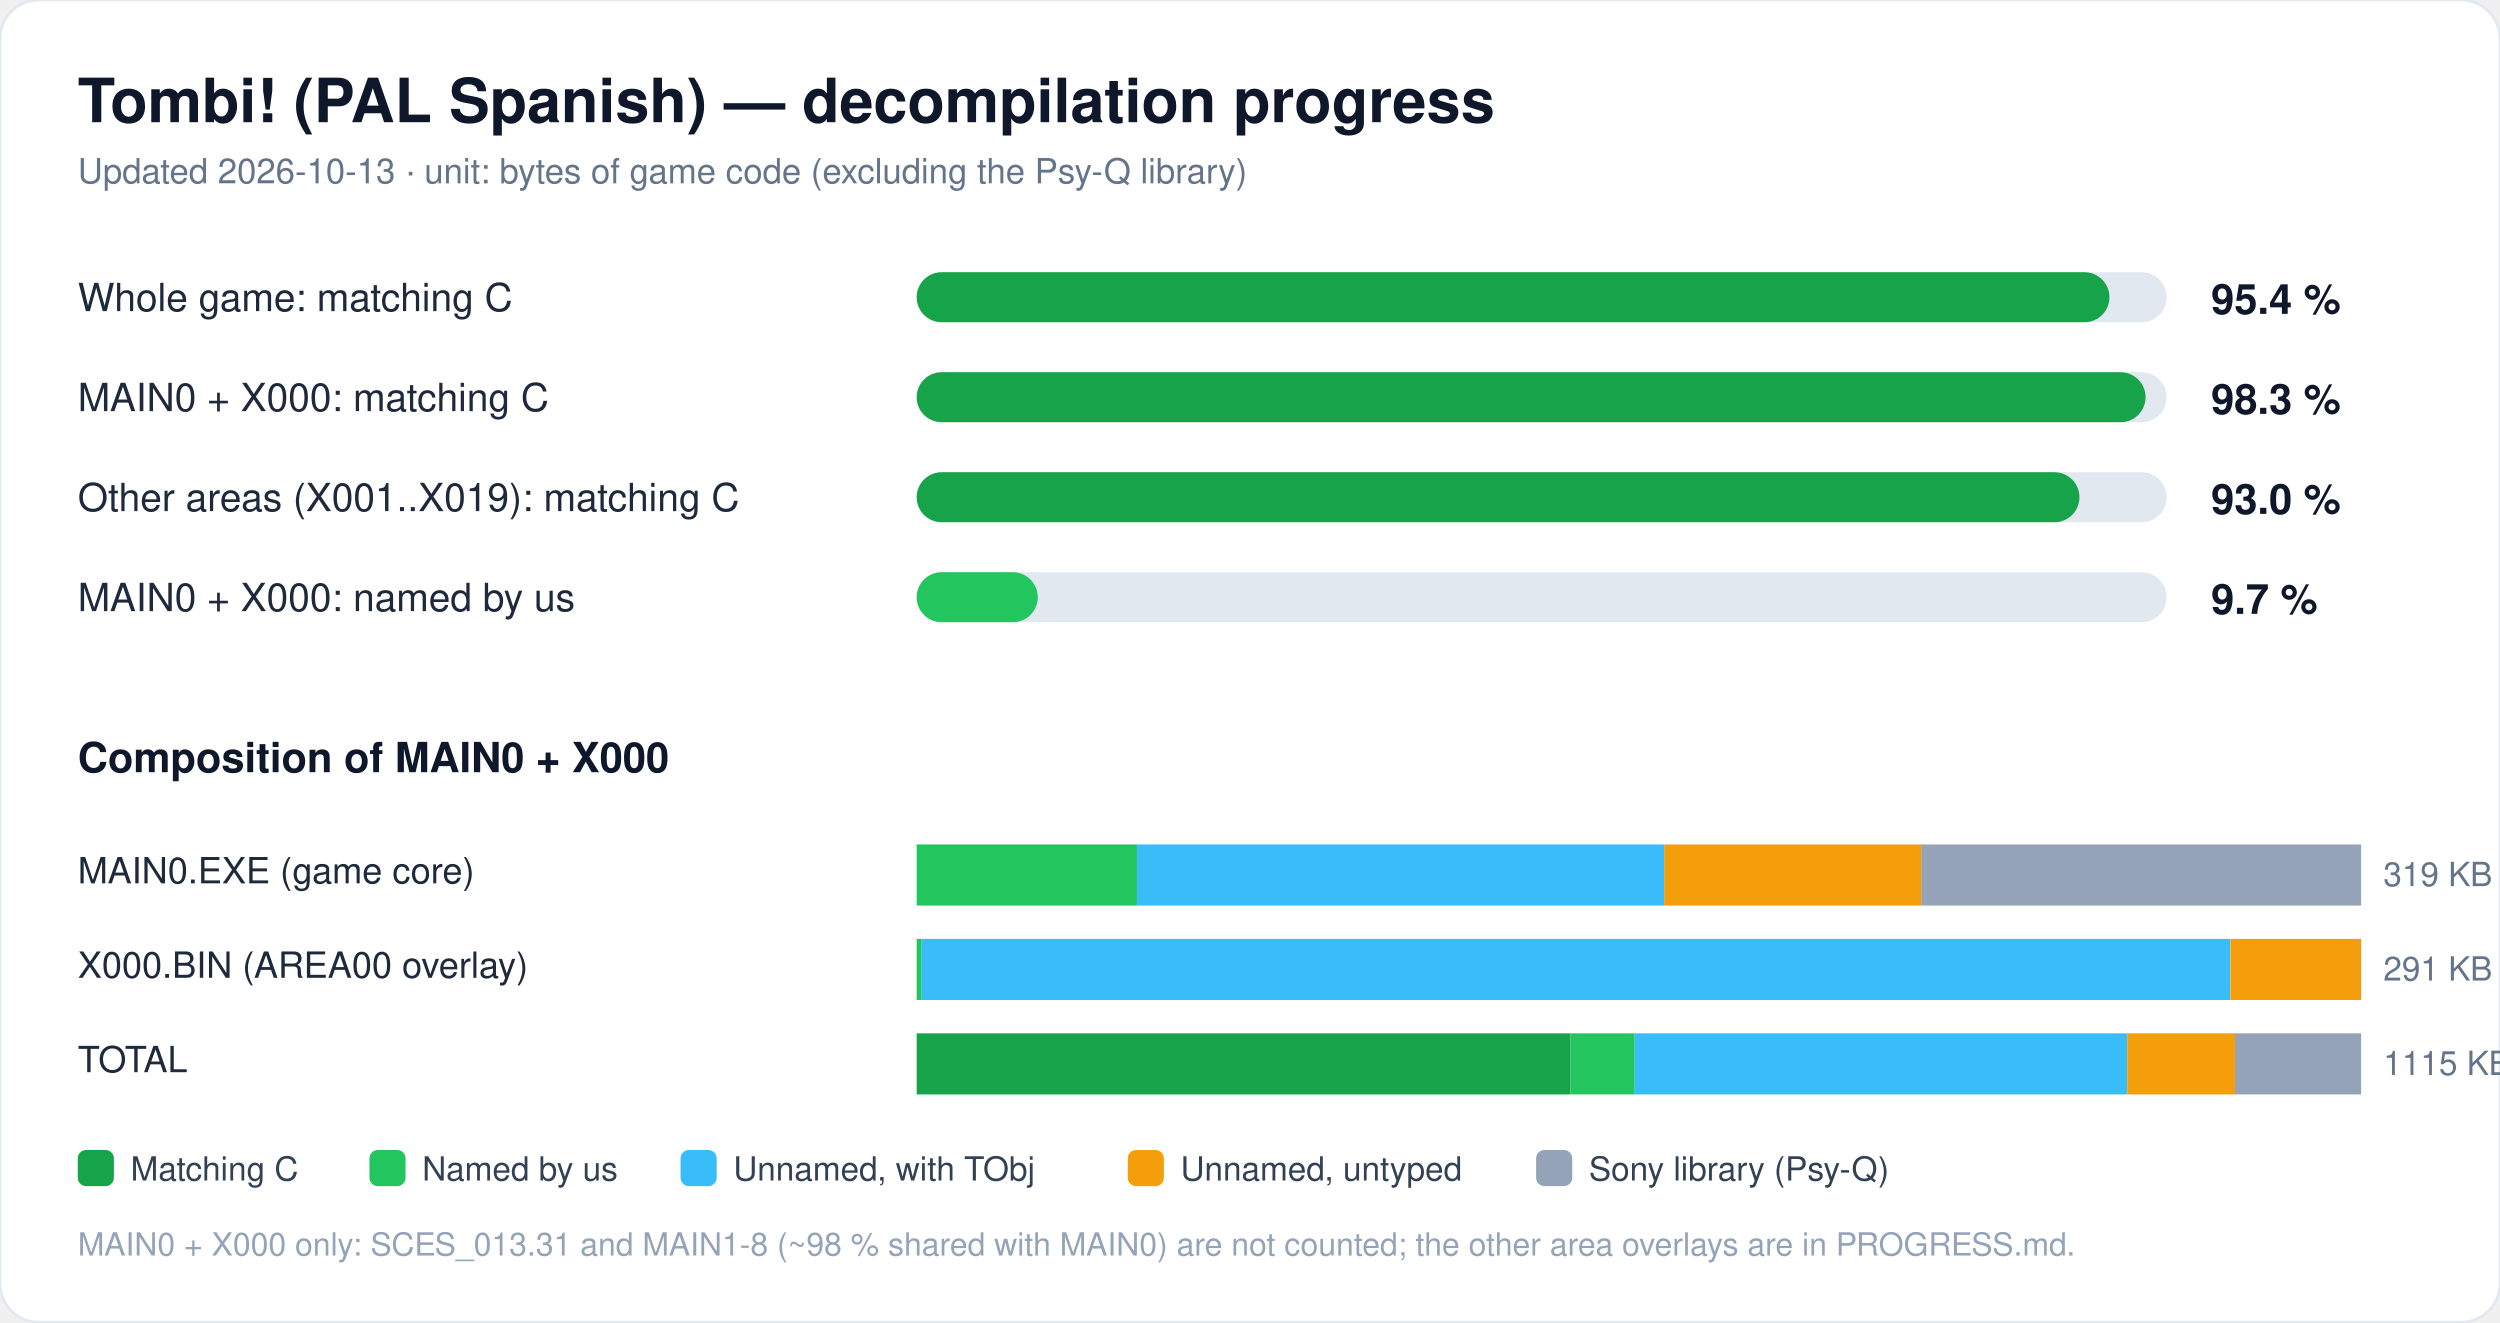
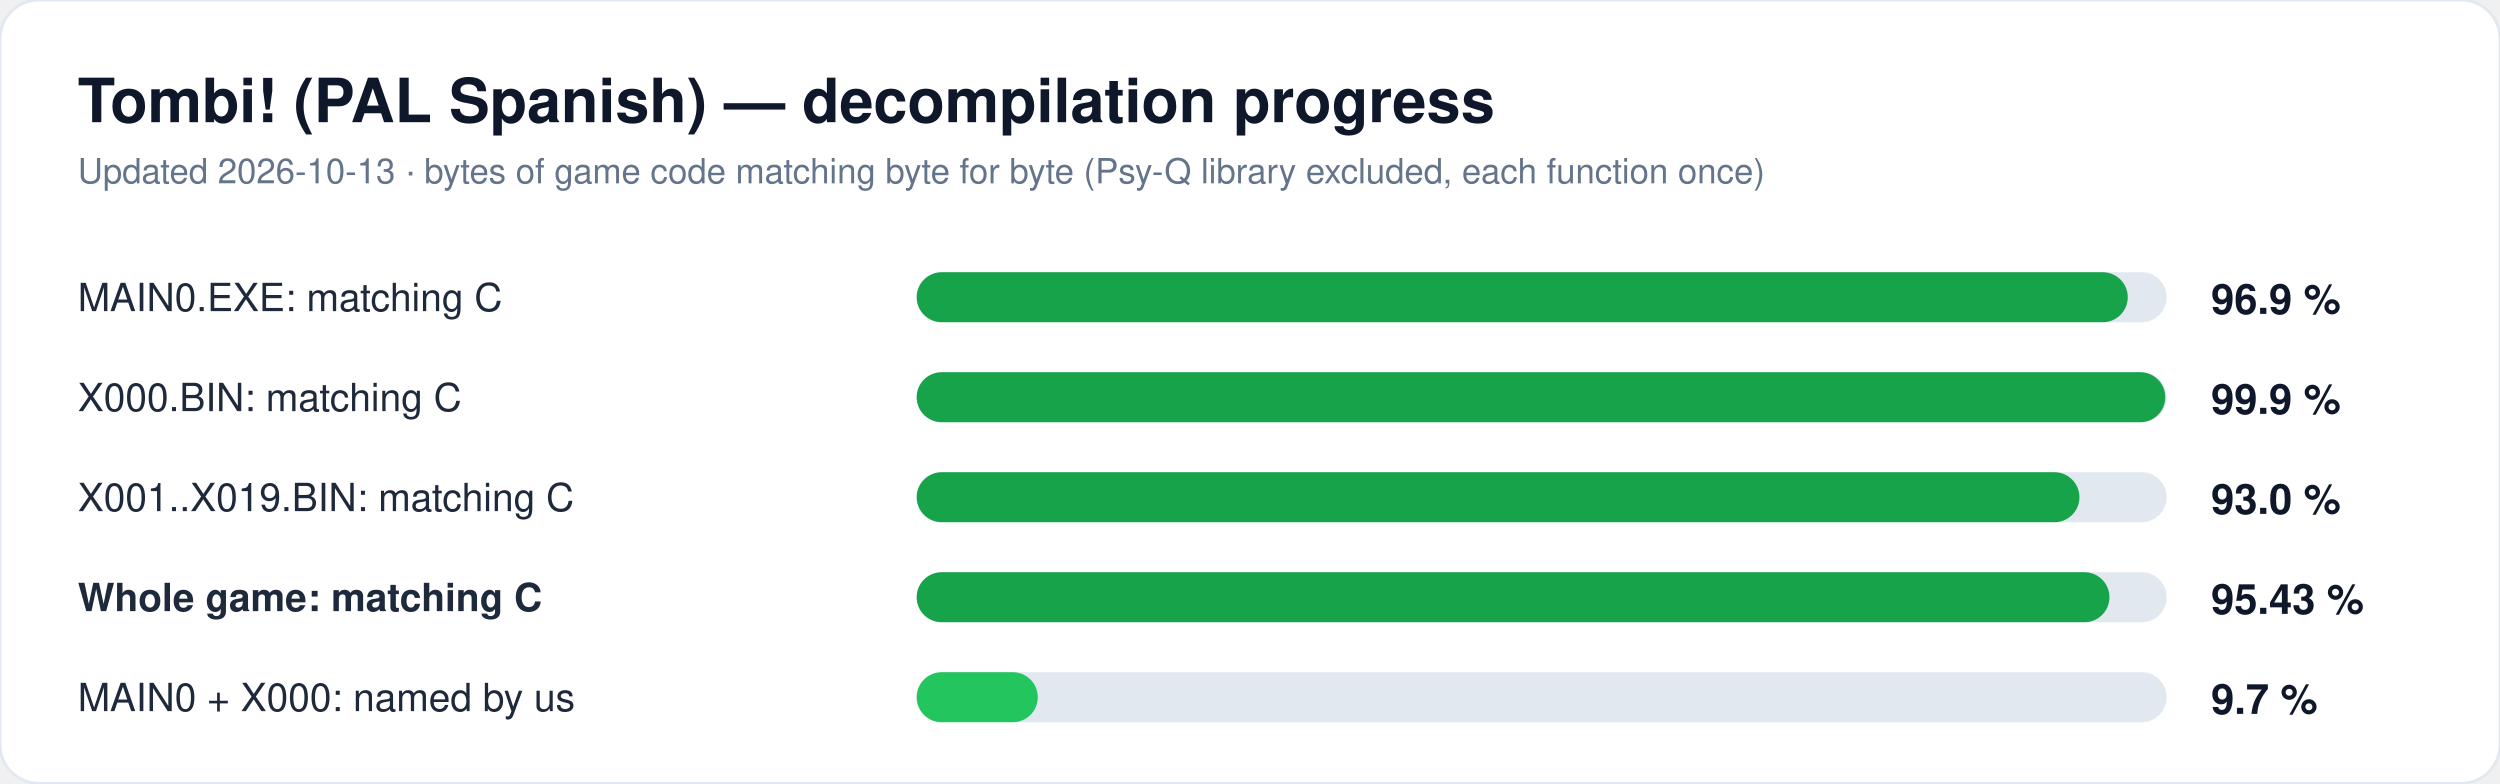
- <svg xmlns="http://www.w3.org/2000/svg" width="900" height="476" viewBox="0 0 900 476" role="img" aria-label="Decompilation progress">
-   <rect width="900" height="476" rx="14" fill="#ffffff" stroke="#e2e8f0" />
+ <svg xmlns="http://www.w3.org/2000/svg" width="900" height="282" viewBox="0 0 900 282" role="img" aria-label="Decompilation progress">
+   <rect width="900" height="282" rx="14" fill="#ffffff" stroke="#e2e8f0" />
  <text x="28" y="44" font-family="Segoe UI,Helvetica,Arial,sans-serif" font-size="22" font-weight="700" fill="#0f172a">Tombi! (PAL Spanish) — decompilation progress</text>
-   <text x="28" y="66" font-family="Segoe UI,Helvetica,Arial,sans-serif" font-size="12.5" fill="#64748b">Updated 2026-10-13 · unit: bytes of game code (excluding the Psy-Q library)</text>
-   <text x="28" y="112" font-family="Segoe UI,Helvetica,Arial,sans-serif" font-size="14" fill="#1e293b">Whole game: matching C</text>
+   <text x="28" y="66" font-family="Segoe UI,Helvetica,Arial,sans-serif" font-size="12.5" fill="#64748b">Updated 2026-10-13 · bytes of game code matching byte for byte (Psy-Q library excluded, each function once)</text>
+   <text x="28" y="112" font-family="Segoe UI,Helvetica,Arial,sans-serif" font-size="14" fill="#1e293b">MAIN0.EXE: matching C</text>
  <rect x="330" y="98" width="450" height="18" rx="9" fill="#e2e8f0" />
-   <rect x="330" y="98" width="429.4" height="18" rx="9" fill="#16a34a" />
-   <text x="796" y="113" font-family="Segoe UI,Helvetica,Arial,sans-serif" font-size="15" font-weight="700" fill="#0f172a">95.4 %</text>
-   <text x="28" y="148" font-family="Segoe UI,Helvetica,Arial,sans-serif" font-size="14" fill="#1e293b">MAIN0 + X000: matching C</text>
+   <rect x="330" y="98" width="436.0" height="18" rx="9" fill="#16a34a" />
+   <text x="796" y="113" font-family="Segoe UI,Helvetica,Arial,sans-serif" font-size="15" font-weight="700" fill="#0f172a">96.9 %</text>
+   <text x="28" y="148" font-family="Segoe UI,Helvetica,Arial,sans-serif" font-size="14" fill="#1e293b">X000.BIN: matching C</text>
  <rect x="330" y="134" width="450" height="18" rx="9" fill="#e2e8f0" />
-   <rect x="330" y="134" width="442.4" height="18" rx="9" fill="#16a34a" />
-   <text x="796" y="149" font-family="Segoe UI,Helvetica,Arial,sans-serif" font-size="15" font-weight="700" fill="#0f172a">98.3 %</text>
-   <text x="28" y="184" font-family="Segoe UI,Helvetica,Arial,sans-serif" font-size="14" fill="#1e293b">Other areas (X001..X019): matching C</text>
+   <rect x="330" y="134" width="449.5" height="18" rx="9" fill="#16a34a" />
+   <text x="796" y="149" font-family="Segoe UI,Helvetica,Arial,sans-serif" font-size="15" font-weight="700" fill="#0f172a">99.9 %</text>
+   <text x="28" y="184" font-family="Segoe UI,Helvetica,Arial,sans-serif" font-size="14" fill="#1e293b">X001..X019.BIN: matching C</text>
  <rect x="330" y="170" width="450" height="18" rx="9" fill="#e2e8f0" />
  <rect x="330" y="170" width="418.6" height="18" rx="9" fill="#16a34a" />
  <text x="796" y="185" font-family="Segoe UI,Helvetica,Arial,sans-serif" font-size="15" font-weight="700" fill="#0f172a">93.0 %</text>
-   <text x="28" y="220" font-family="Segoe UI,Helvetica,Arial,sans-serif" font-size="14" fill="#1e293b">MAIN0 + X000: named by us</text>
+   <text x="28" y="220" font-family="Segoe UI,Helvetica,Arial,sans-serif" font-size="14" font-weight="700" fill="#1e293b">Whole game: matching C</text>
  <rect x="330" y="206" width="450" height="18" rx="9" fill="#e2e8f0" />
-   <rect x="330" y="206" width="43.6" height="18" rx="9" fill="#22c55e" />
-   <text x="796" y="221" font-family="Segoe UI,Helvetica,Arial,sans-serif" font-size="15" font-weight="700" fill="#0f172a">9.7 %</text>
-   <text x="28" y="278" font-family="Segoe UI,Helvetica,Arial,sans-serif" font-size="15" font-weight="700" fill="#0f172a">Composition of MAIN0 + X000</text>
-   <text x="28" y="318" font-family="Segoe UI,Helvetica,Arial,sans-serif" font-size="13" fill="#1e293b">MAIN0.EXE (game core)</text>
-   <rect x="330.0" y="304" width="79.3" height="22" fill="#22c55e" />
-   <rect x="409.3" y="304" width="189.8" height="22" fill="#38bdf8" />
-   <rect x="599.1" y="304" width="92.7" height="22" fill="#f59e0b" />
-   <rect x="691.7" y="304" width="158.3" height="22" fill="#94a3b8" />
-   <text x="858" y="319" font-family="Segoe UI,Helvetica,Arial,sans-serif" font-size="12" fill="#64748b" text-anchor="start">319 KB</text>
-   <text x="28" y="352" font-family="Segoe UI,Helvetica,Arial,sans-serif" font-size="13" fill="#1e293b">X000.BIN (AREA00 overlay)</text>
-   <rect x="330.0" y="338" width="1.8" height="22" fill="#22c55e" />
-   <rect x="331.8" y="338" width="471.0" height="22" fill="#38bdf8" />
-   <rect x="802.9" y="338" width="47.1" height="22" fill="#f59e0b" />
-   <rect x="849.9" y="338" width="0.1" height="22" fill="#94a3b8" />
-   <text x="858" y="353" font-family="Segoe UI,Helvetica,Arial,sans-serif" font-size="12" fill="#64748b" text-anchor="start">291 KB</text>
-   <text x="28" y="386" font-family="Segoe UI,Helvetica,Arial,sans-serif" font-size="13" fill="#1e293b">TOTAL</text>
-   <rect x="330.0" y="372" width="235.3" height="22" fill="#16a34a" />
-   <rect x="565.3" y="372" width="23.2" height="22" fill="#22c55e" />
-   <rect x="588.5" y="372" width="177.3" height="22" fill="#38bdf8" />
-   <rect x="765.8" y="372" width="38.8" height="22" fill="#f59e0b" />
-   <rect x="804.6" y="372" width="45.4" height="22" fill="#94a3b8" />
-   <text x="858" y="387" font-family="Segoe UI,Helvetica,Arial,sans-serif" font-size="12" fill="#64748b" text-anchor="start">1115 KB</text>
-   <rect x="28" y="414" width="13" height="13" rx="3" fill="#16a34a" />
-   <text x="47" y="425" font-family="Segoe UI,Helvetica,Arial,sans-serif" font-size="12" fill="#334155">Matching C</text>
-   <rect x="133" y="414" width="13" height="13" rx="3" fill="#22c55e" />
-   <text x="152" y="425" font-family="Segoe UI,Helvetica,Arial,sans-serif" font-size="12" fill="#334155">Named by us</text>
-   <rect x="245" y="414" width="13" height="13" rx="3" fill="#38bdf8" />
-   <text x="264" y="425" font-family="Segoe UI,Helvetica,Arial,sans-serif" font-size="12" fill="#334155">Unnamed, with TObj</text>
-   <rect x="406" y="414" width="13" height="13" rx="3" fill="#f59e0b" />
-   <text x="425" y="425" font-family="Segoe UI,Helvetica,Arial,sans-serif" font-size="12" fill="#334155">Unnamed, untyped</text>
-   <rect x="553" y="414" width="13" height="13" rx="3" fill="#94a3b8" />
-   <text x="572" y="425" font-family="Segoe UI,Helvetica,Arial,sans-serif" font-size="12" fill="#334155">Sony library (Psy-Q)</text>
-   <text x="28" y="452" font-family="Segoe UI,Helvetica,Arial,sans-serif" font-size="11.5" fill="#94a3b8">MAIN0 + X000 only: SCES_013.31 and MAIN1-8 (~98 % shared with MAIN0) are not counted; the other area overlays are in PROGRESS.md.</text>
+   <rect x="330" y="206" width="429.4" height="18" rx="9" fill="#16a34a" />
+   <text x="796" y="221" font-family="Segoe UI,Helvetica,Arial,sans-serif" font-size="15" font-weight="700" fill="#0f172a">95.43 %</text>
+   <text x="28" y="256" font-family="Segoe UI,Helvetica,Arial,sans-serif" font-size="14" fill="#1e293b">MAIN0 + X000: named by us</text>
+   <rect x="330" y="242" width="450" height="18" rx="9" fill="#e2e8f0" />
+   <rect x="330" y="242" width="43.6" height="18" rx="9" fill="#22c55e" />
+   <text x="796" y="257" font-family="Segoe UI,Helvetica,Arial,sans-serif" font-size="15" font-weight="700" fill="#0f172a">9.7 %</text>
</svg>
